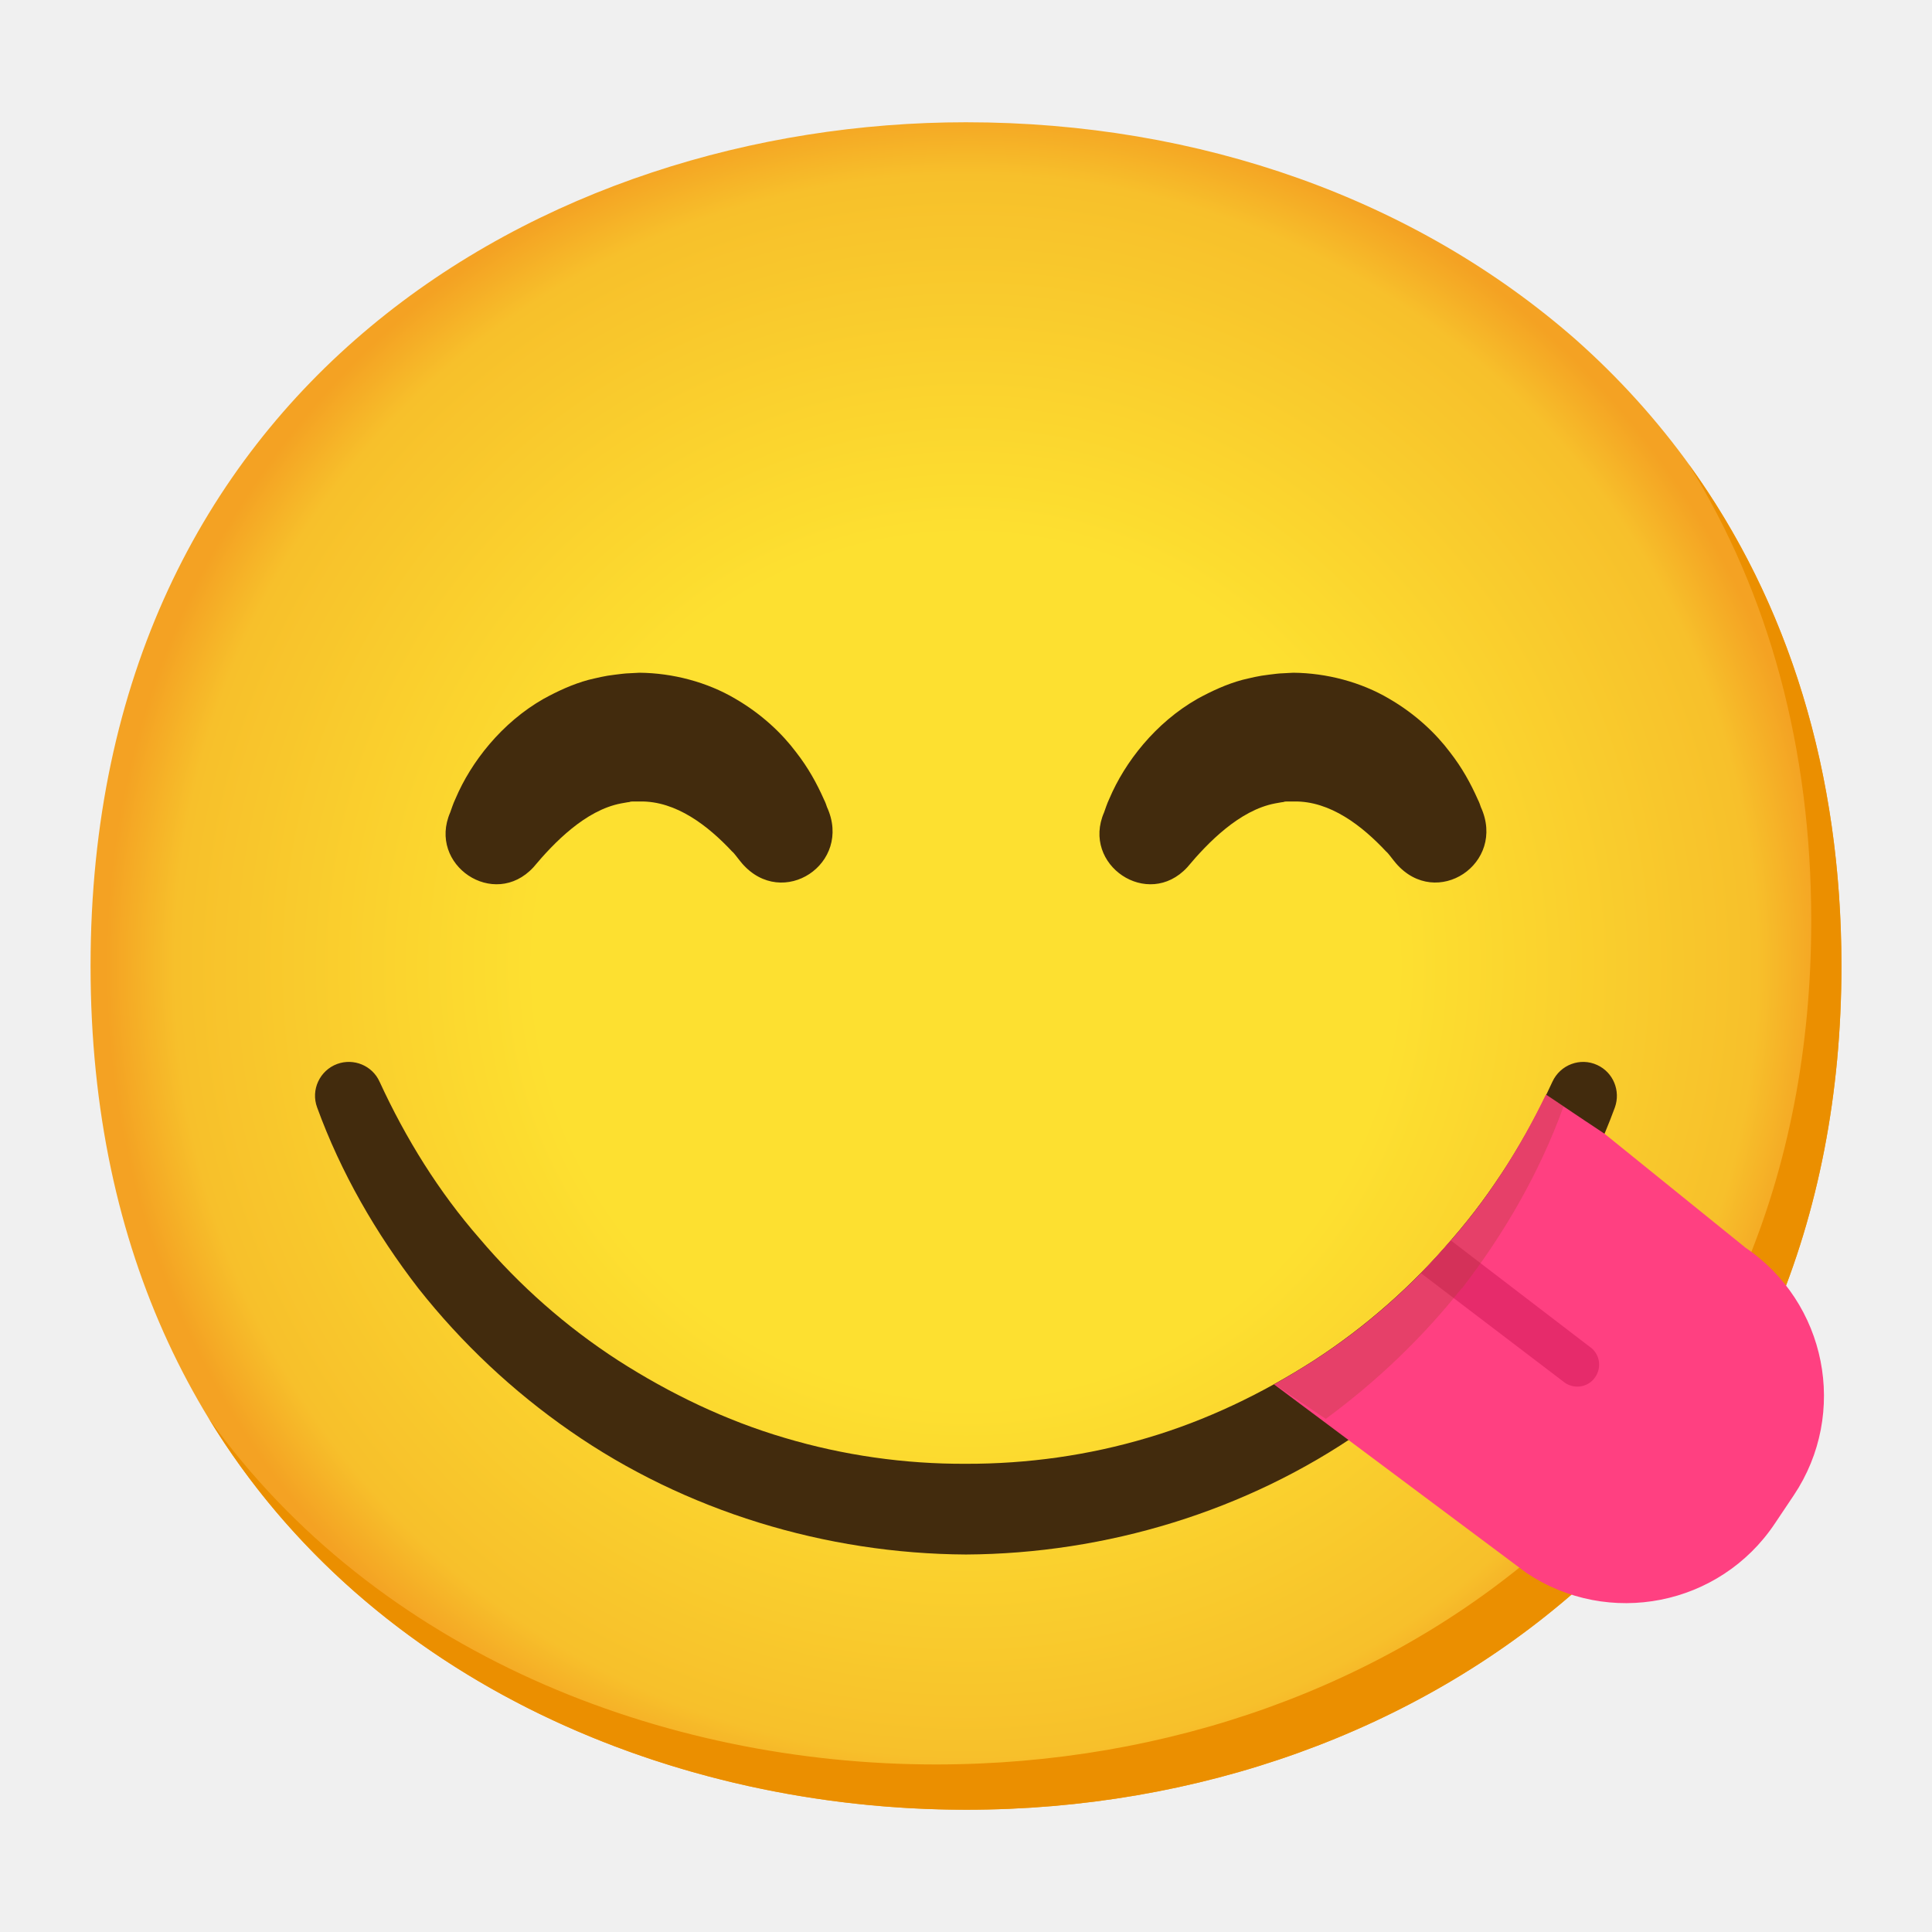
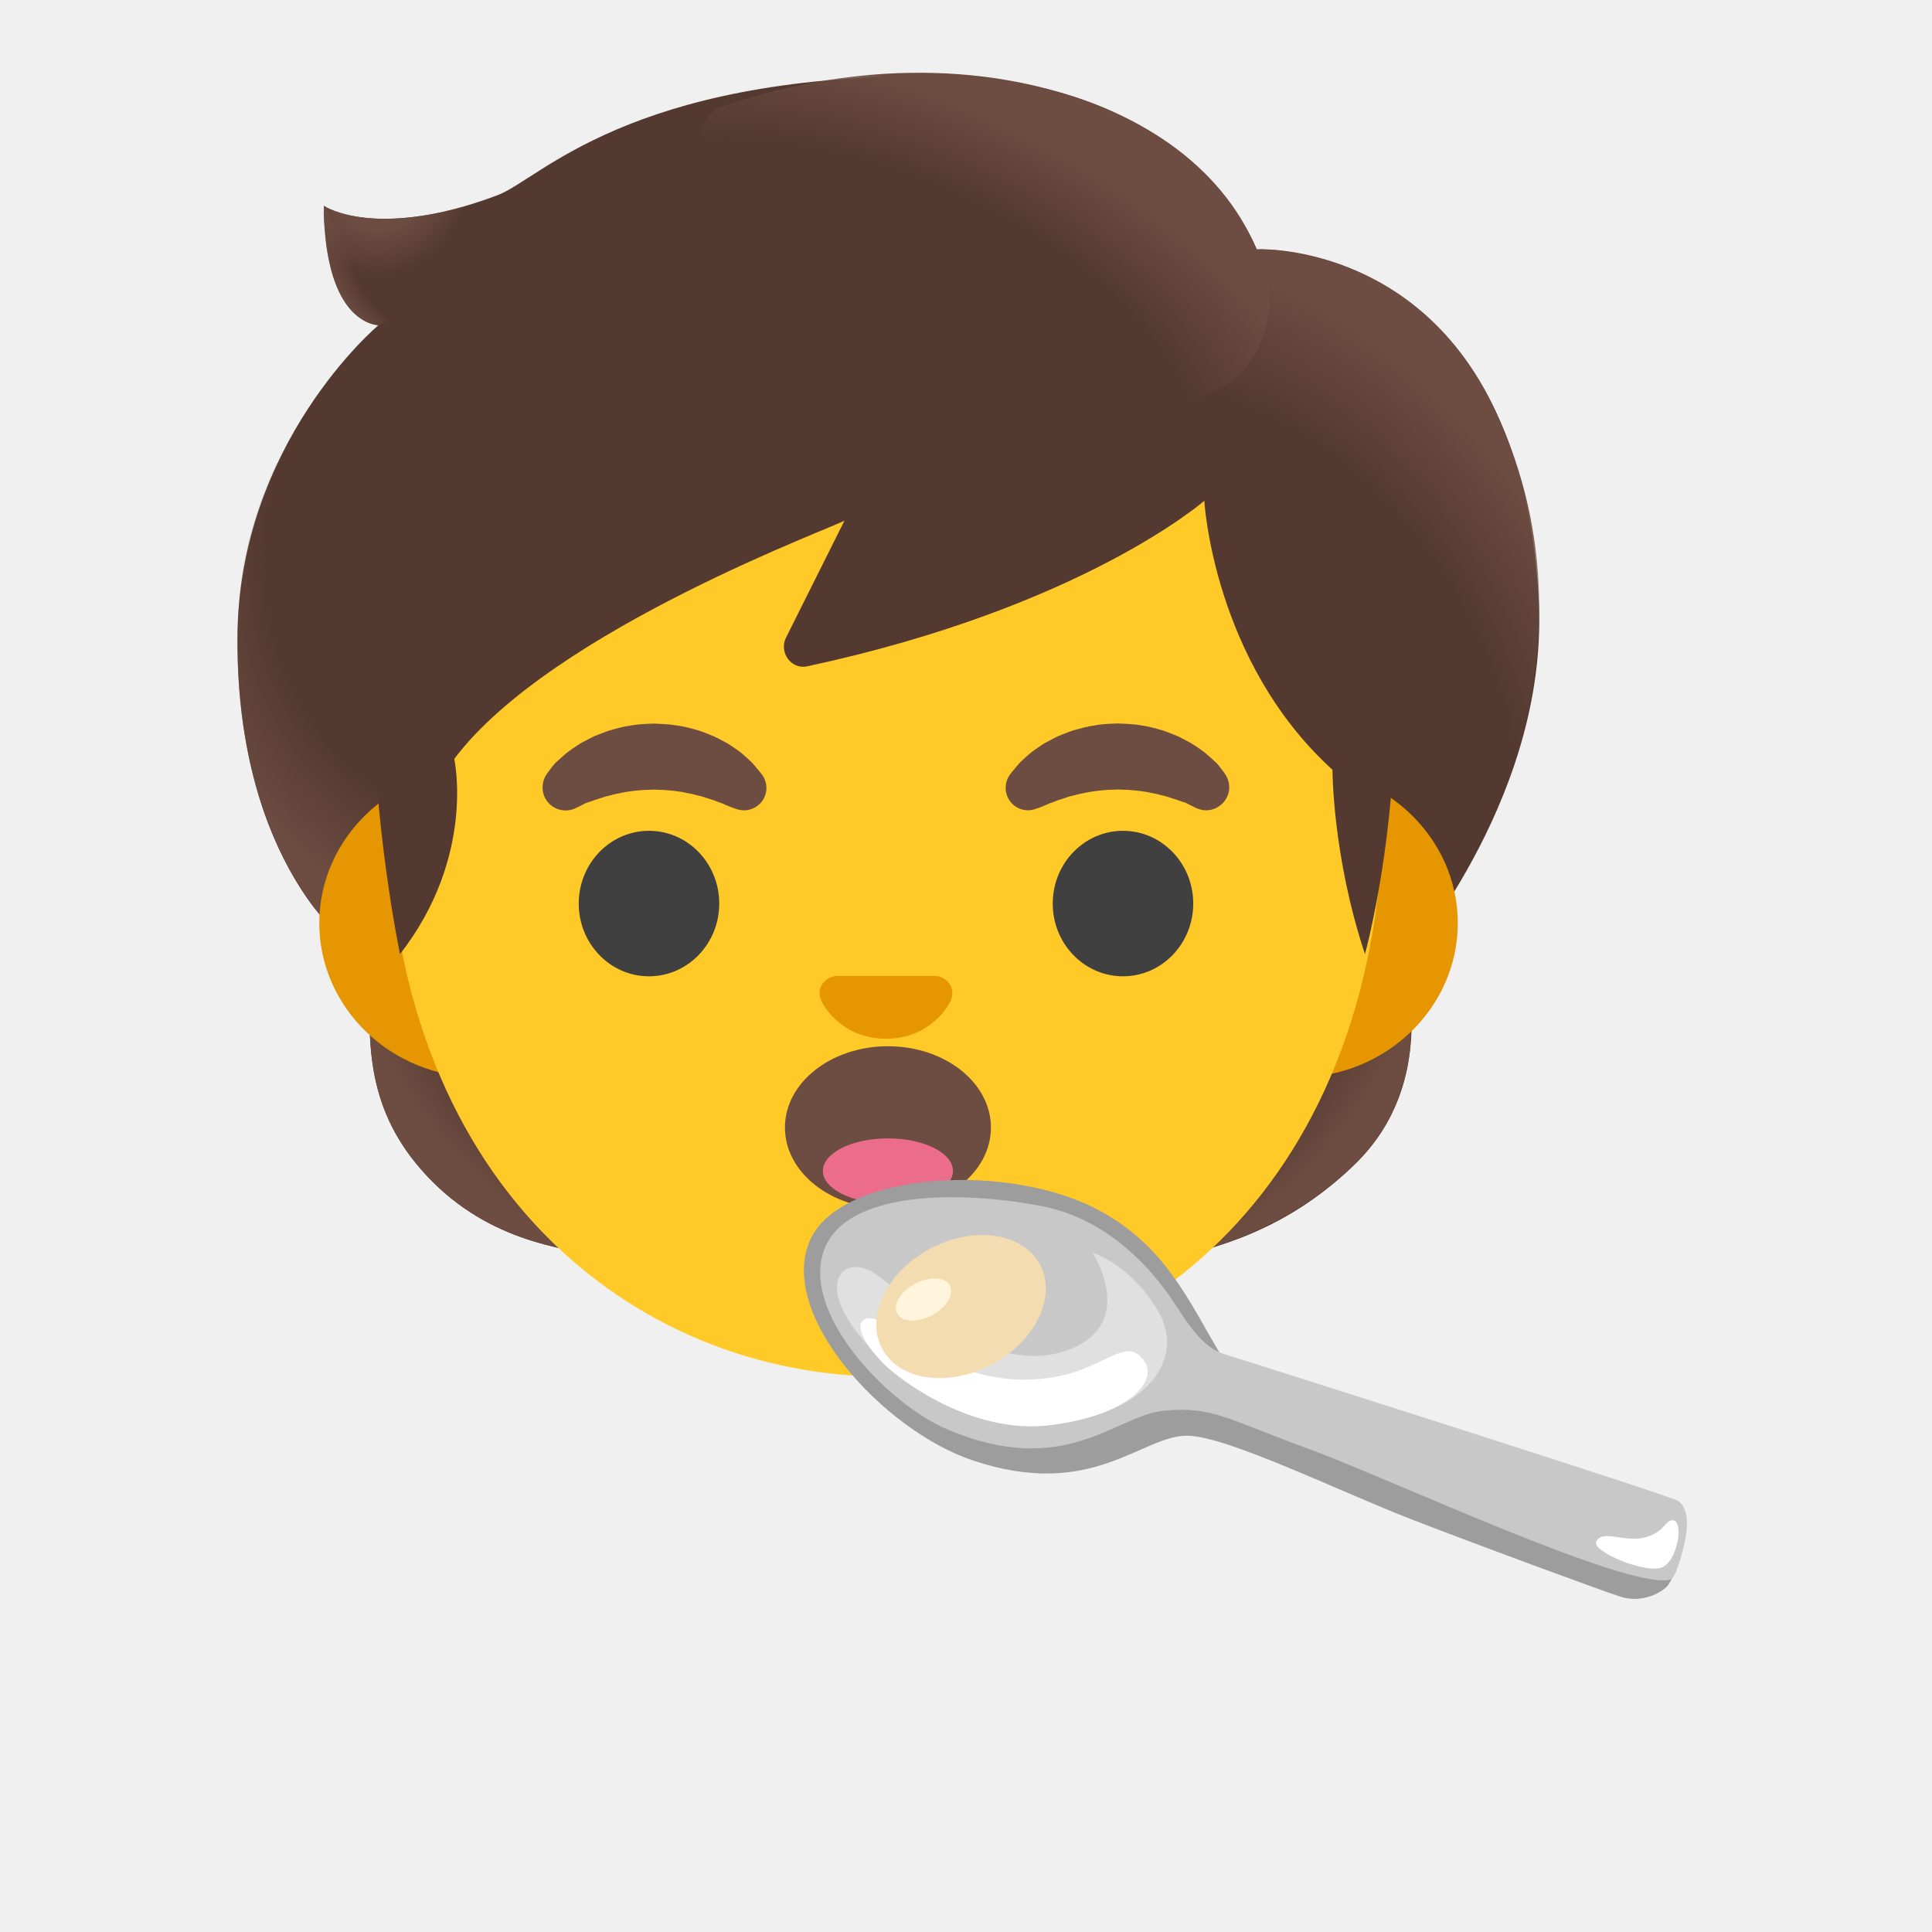
- <svg xmlns="http://www.w3.org/2000/svg" id="Geo" viewBox="0 0 128 128">
-   <defs>
-     <radialGradient id="radial-gradient" cx="64" cy="-568" fx="64" fy="-568" r="56.96" gradientTransform="translate(0 -504) scale(1 -1)" gradientUnits="userSpaceOnUse">
-       <stop offset=".5" stop-color="#fde030" />
-       <stop offset=".92" stop-color="#f7c02b" />
-       <stop offset="1" stop-color="#f4a223" />
-     </radialGradient>
-   </defs>
+ <svg xmlns="http://www.w3.org/2000/svg" viewBox="-17.9 -3.0 178.2 178.2">
+   <style>.mark{fill:none;stroke:#FF3D71;stroke-width:4.2;paint-order:stroke;filter:drop-shadow(0 0 1.5px #fff);transform-box:fill-box;transform-origin:center;animation:mark 1.6s ease-in-out infinite}@keyframes mark{0%,100%{opacity:.45;transform:scale(.9)}50%{opacity:1;transform:scale(1.08)}}.hand{animation:tap 1.6s ease-in-out infinite}@keyframes tap{0%,100%{transform:translate(0,0)}50%{transform:translate(-2.5px,0)}}.spoon,.sip,.palm{transform-box:view-box}.spoon{animation:feed 1.6s ease-in-out infinite}@keyframes feed{0%,100%{transform:translate(5px,7px)}50%{transform:translate(0,0)}}.sip{animation:sip 2s ease-in-out infinite}@keyframes sip{0%,100%{transform:rotate(10deg)}50%{transform:rotate(-6deg)}}.palm{animation:twist .9s ease-in-out infinite alternate}@keyframes twist{from{transform:rotate(-14deg)}to{transform:rotate(14deg)}}.wave,.wag,.nod,.shake,.bow{transform-box:view-box}.wave{animation:wave 1s ease-in-out infinite alternate}@keyframes wave{from{transform:rotate(-16deg)}to{transform:rotate(14deg)}}.wag{animation:wag .5s ease-in-out infinite alternate}@keyframes wag{from{transform:rotate(-16deg)}to{transform:rotate(16deg)}}.nod{animation:nod 1s ease-in-out infinite}@keyframes nod{0%,100%{transform:translateY(0) rotate(0)}50%{transform:translateY(5px) rotate(0) scaleY(.97)}}.shake{animation:shake 1s ease-in-out infinite}@keyframes shake{0%,100%{transform:rotate(0)}25%{transform:rotate(-7deg)}75%{transform:rotate(7deg)}}.bow{animation:bow 2.2s ease-in-out infinite}@keyframes bow{0%,60%,100%{transform:rotate(0) translateY(0)}30%{transform:translateY(5px) rotate(0)}}.bubble{transform-box:fill-box;transform-origin:center;animation:bubble 2.4s ease-in infinite;opacity:0}@keyframes bubble{0%{opacity:0;transform:translate(0,0) scale(.6)}15%{opacity:1}100%{opacity:0;transform:translate(4px,-46px) scale(1.2)}}@media (prefers-reduced-motion:reduce){.mark,.hand,.spoon,.sip,.palm,.wave,.wag,.nod,.shake,.bow,.bubble{animation:none}}</style>
  <g>
-     <path id="face" d="M64,119.9c-27.9,0-58-17.5-58-55.9S36.1,8.1,64,8.1c15.5,0,29.8,5.1,40.4,14.4,11.5,10.2,17.6,24.6,17.6,41.5s-6.1,31.2-17.6,41.4c-10.6,9.3-25,14.5-40.4,14.5Z" style="fill: url(#radial-gradient); stroke-width: 0;" />
-     <path d="M111.89,30.77c5.33,8.6,8.11,18.84,8.11,30.23,0,16.9-6.1,31.2-17.6,41.4-10.6,9.3-25,14.5-40.4,14.5-18.06,0-37.04-7.35-48.18-22.94,10.76,17.66,30.99,25.94,50.18,25.94,15.4,0,29.8-5.2,40.4-14.5,11.5-10.2,17.6-24.5,17.6-41.4,0-12.74-3.47-24.06-10.11-33.23Z" style="fill: #eb8f00; stroke-width: 0;" />
-   </g>
-   <g id="eyes">
-     <g id="peepers">
-       <path d="M49.16,57.2c-.04-.05-.29-.35-.39-.49-.09-.11-.18-.23-.26-.29-1.57-1.68-3.7-3.37-6.13-3.32.35,0,.09,0,.17,0h-.58c-.26,0-.21.03-.29.04-.07,0-.35.06-.54.09-2.35.45-4.43,2.59-5.8,4.23-2.61,2.83-7.03-.16-5.51-3.64.08-.21.17-.53.35-.91,1.02-2.41,3.05-5.03,5.85-6.62.9-.49,1.89-.96,2.97-1.25.56-.13,1.04-.26,1.74-.34.3-.04.74-.09.87-.09l.76-.04c2.2.02,4.48.62,6.34,1.72,1.78,1.03,3.12,2.33,4.03,3.54.81,1.04,1.37,2.06,1.85,3.14.11.22.16.38.2.5,1.72,3.75-2.95,6.83-5.63,3.73Z" style="fill: #422b0d; stroke-width: 0;" />
-       <path d="M92.49,57.2c-.04-.05-.29-.35-.39-.49-.09-.11-.18-.23-.26-.29-1.57-1.68-3.7-3.37-6.13-3.32.35,0,.09,0,.17,0h-.58c-.26,0-.21.03-.29.04-.07,0-.35.06-.54.09-2.35.45-4.44,2.59-5.81,4.23-2.61,2.83-7.03-.16-5.51-3.64.08-.21.17-.53.35-.91,1.02-2.41,3.05-5.03,5.85-6.62.9-.49,1.89-.96,2.97-1.25.56-.13,1.04-.26,1.74-.34.3-.04.73-.09.87-.09l.76-.04c2.2.02,4.48.62,6.34,1.72,1.78,1.03,3.12,2.33,4.03,3.54.81,1.04,1.37,2.06,1.85,3.14.11.22.16.38.2.5,1.71,3.74-2.94,6.83-5.62,3.73Z" style="fill: #422b0d; stroke-width: 0;" />
+     <g id="f_hairGroup_2_">
+       <path id="f_hair_4_" style="fill:#543930;" d="M28,15c-11.23,4.24-16,1-16,1c0,11,5,11,5,11S4,37.89,4,56   c0,21,10.49,28.22,10.49,28.22c0.54,0.56,1.41,1.83,1.41,1.83s0.3,1.53,0.29,2.31C16.12,93.84,16,100,22,106s13.19,6.22,16,7   c6.18,1.72,40.04,1.06,47.15,0.59c8.85-0.59,16.28-3.57,22.14-9.43c7.44-7.44,4.29-17.48,4.69-18.57   c0.4-1.1,13.12-15.62,12.03-33.58c-2-33-26-32-26-32S92,4,68,4C40,4,31.93,13.52,28,15z" />
+       <g id="f_hairHighlights_2_">
+         <radialGradient id="f_SVGID_1_" cx="628.717" cy="33.995" r="33.722" gradientTransform="matrix(-0.8776 0.4793 -0.3113 -0.57 643.6991 -187.9951)" gradientUnits="userSpaceOnUse">
+           <stop offset="0.728" style="stop-color:#6D4C41;stop-opacity:0" />
+           <stop offset="1" style="stop-color:#6D4C41" />
+         </radialGradient>
+         <path style="fill:url(#f_SVGID_1_);" d="M64.03,114.11c11.02,0.06,21.72,0.25,25.1-0.68c2.82-0.78,11.05-2.42,17.84-8.95    c5.12-4.93,6.23-11.84,4.57-17.96C111.36,85.84,64.03,114.11,64.03,114.11z" />
+         <radialGradient id="f_SVGID_2_" cx="46.755" cy="34.369" r="34.005" gradientTransform="matrix(0.8776 0.4793 0.3113 -0.57 -4.9738 90.8076)" gradientUnits="userSpaceOnUse">
+           <stop offset="0.728" style="stop-color:#6D4C41;stop-opacity:0" />
+           <stop offset="1" style="stop-color:#6D4C41" />
+         </radialGradient>
+         <path style="fill:url(#f_SVGID_2_);" d="M64.03,114.11C53.01,114.17,41.38,113.94,38,113c-2.82-0.78-10-1-16-7    s-5.88-12.16-5.81-17.64c0.01-0.69-0.22-1.95-0.28-2.25L16,86L64.03,114.11z" />
+         <radialGradient id="f_SVGID_3_" cx="26.619" cy="80.139" r="34.328" gradientTransform="matrix(0.0746 -0.9972 -0.8311 -0.0622 91.2358 79.3913)" gradientUnits="userSpaceOnUse">
+           <stop offset="0.699" style="stop-color:#6D4C41;stop-opacity:0" />
+           <stop offset="1" style="stop-color:#6D4C41" />
+         </radialGradient>
+         <path style="fill:url(#f_SVGID_3_);" d="M11.56,81.33c0,0,9.54-13.31,12.39-21.13c0.58-1.58,2.44-22.49,1.55-25.16    C23.84,30.02,21.76,23.41,17,27C7.99,35.55,4.49,45.1,4.07,53.75C3.33,68.96,8.89,78.19,11.56,81.33z" />
+       </g>
+     </g>
+     <g id="f_ears">
+       <path style="fill:#E59600;" d="M101.77,67.91H91.6H36.51H26.34c-8.13,0-14.79,6.4-14.79,14.23s6.65,14.23,14.79,14.23h10.17H91.6   h10.17c8.13,0,14.79-6.4,14.79-14.23S109.9,67.91,101.77,67.91z" />
+     </g>
+     <g id="f_head">
+       <path style="fill:#FFCA28;" d="M63.77,9.21L63.77,9.21L63.77,9.21c-23.86,0-45.96,25.07-45.96,61.14   c0,35.88,22.77,53.62,45.96,53.62s45.96-17.74,45.96-53.62C109.73,34.28,87.63,9.21,63.77,9.21z" />
+     </g>
+     <path id="f_nose" style="fill:#E59600;" d="M68.89,87.13c-0.14-0.06-0.28-0.09-0.42-0.11h-9.3c-0.14,0.02-0.28,0.05-0.42,0.11  c-0.84,0.34-1.31,1.21-0.91,2.14s2.25,3.54,5.98,3.54c3.73,0,5.58-2.61,5.98-3.54C70.2,88.34,69.73,87.47,68.89,87.13z" />
+     <g id="f_eyebrows">
+       <path style="fill:#6D4C41;" d="M32.51,68.42c0,0,0.17-0.25,0.5-0.67c0.09-0.1,0.16-0.21,0.28-0.34c0.14-0.14,0.31-0.28,0.48-0.44   c0.18-0.15,0.37-0.32,0.57-0.5c0.2-0.17,0.41-0.3,0.63-0.46c0.22-0.15,0.45-0.31,0.7-0.46c0.26-0.14,0.52-0.28,0.79-0.42   c0.27-0.15,0.56-0.28,0.87-0.39c0.3-0.12,0.61-0.24,0.93-0.35c0.65-0.18,1.32-0.38,2.02-0.47c0.7-0.14,1.42-0.15,2.14-0.18   c0.72,0.04,1.44,0.05,2.14,0.18c0.7,0.09,1.38,0.29,2.02,0.47c0.32,0.11,0.63,0.23,0.93,0.35c0.3,0.12,0.59,0.24,0.87,0.39   c0.27,0.14,0.54,0.29,0.79,0.42c0.25,0.15,0.48,0.31,0.7,0.46c0.22,0.16,0.43,0.29,0.62,0.45c0.18,0.16,0.36,0.32,0.52,0.46   c0.16,0.15,0.31,0.28,0.44,0.41c0.13,0.14,0.24,0.27,0.34,0.39c0.4,0.47,0.61,0.75,0.61,0.75c0.67,0.93,0.46,2.22-0.47,2.88   c-0.56,0.41-1.26,0.49-1.88,0.28l-0.38-0.13c0,0-0.25-0.09-0.65-0.26c-0.1-0.04-0.2-0.1-0.32-0.14c-0.13-0.04-0.25-0.09-0.39-0.14   c-0.27-0.11-0.58-0.22-0.92-0.32c-0.17-0.05-0.34-0.12-0.52-0.17c-0.19-0.04-0.37-0.09-0.57-0.14c-0.1-0.03-0.19-0.05-0.29-0.08   c-0.1-0.02-0.2-0.04-0.31-0.06c-0.21-0.03-0.41-0.09-0.62-0.13c-0.43-0.05-0.86-0.14-1.31-0.16c-0.45-0.06-0.9-0.04-1.36-0.07   c-0.46,0.03-0.91,0.01-1.36,0.07c-0.45,0.02-0.88,0.11-1.31,0.16c-0.21,0.04-0.41,0.1-0.62,0.13c-0.1,0.02-0.21,0.04-0.31,0.06   c-0.1,0.03-0.19,0.05-0.29,0.08c-0.19,0.05-0.38,0.1-0.57,0.14c-0.18,0.05-0.35,0.12-0.52,0.17c-0.17,0.05-0.33,0.1-0.48,0.15   c-0.13,0.05-0.26,0.09-0.38,0.14c-0.12,0.04-0.24,0.08-0.36,0.11c-0.13,0.05-0.27,0.13-0.38,0.19c-0.47,0.24-0.75,0.36-0.75,0.36   c-1.08,0.45-2.33-0.06-2.78-1.15C32.02,69.75,32.13,68.99,32.51,68.42z" />
+       <path style="fill:#6D4C41;" d="M92.55,71.58c0,0-0.28-0.12-0.75-0.36c-0.11-0.06-0.25-0.14-0.38-0.19   c-0.12-0.03-0.23-0.07-0.36-0.11c-0.12-0.04-0.25-0.09-0.38-0.14c-0.15-0.05-0.32-0.1-0.48-0.15c-0.17-0.05-0.34-0.12-0.52-0.17   c-0.18-0.05-0.37-0.1-0.57-0.14c-0.1-0.03-0.19-0.05-0.29-0.08c-0.1-0.02-0.2-0.04-0.31-0.06c-0.21-0.03-0.41-0.09-0.62-0.13   c-0.43-0.05-0.86-0.14-1.31-0.16c-0.45-0.06-0.9-0.04-1.36-0.07c-0.46,0.03-0.91,0.01-1.36,0.07c-0.45,0.02-0.88,0.11-1.31,0.16   c-0.21,0.04-0.41,0.1-0.62,0.13c-0.1,0.02-0.21,0.04-0.31,0.06c-0.1,0.03-0.19,0.05-0.29,0.08c-0.19,0.05-0.38,0.1-0.57,0.14   c-0.18,0.05-0.35,0.12-0.52,0.17c-0.34,0.1-0.65,0.21-0.92,0.32c-0.14,0.05-0.26,0.11-0.39,0.14c-0.12,0.05-0.22,0.1-0.32,0.14   c-0.39,0.18-0.64,0.26-0.64,0.26l-0.37,0.13c-1.08,0.38-2.25-0.19-2.63-1.27c-0.23-0.66-0.1-1.36,0.27-1.89c0,0,0.2-0.28,0.61-0.75   c0.1-0.12,0.21-0.25,0.34-0.39c0.13-0.13,0.29-0.26,0.44-0.41c0.16-0.14,0.34-0.3,0.52-0.46c0.19-0.16,0.4-0.29,0.62-0.45   c0.22-0.15,0.45-0.31,0.7-0.46c0.26-0.14,0.52-0.28,0.79-0.42c0.27-0.15,0.56-0.28,0.86-0.39c0.3-0.12,0.61-0.24,0.93-0.35   c0.65-0.18,1.32-0.38,2.02-0.47c0.7-0.14,1.42-0.15,2.14-0.18c0.72,0.04,1.44,0.04,2.14,0.18c0.7,0.08,1.38,0.29,2.02,0.47   c0.32,0.11,0.63,0.23,0.93,0.35c0.3,0.12,0.59,0.24,0.86,0.39c0.27,0.14,0.54,0.29,0.79,0.42c0.25,0.15,0.48,0.31,0.7,0.46   c0.22,0.16,0.43,0.29,0.63,0.46c0.2,0.17,0.39,0.34,0.57,0.5c0.17,0.16,0.34,0.3,0.48,0.44c0.12,0.13,0.2,0.24,0.28,0.34   c0.33,0.41,0.5,0.67,0.5,0.67c0.66,0.97,0.41,2.29-0.56,2.95C93.95,71.79,93.18,71.84,92.55,71.58z" />
+     </g>
+     <g id="f_eyes">
+       <ellipse style="fill:#404040;" cx="41.96" cy="80.34" rx="6.48" ry="6.71" />
+       <ellipse style="fill:#404040;" cx="85.68" cy="80.34" rx="6.48" ry="6.71" />
+     </g>
+     <g id="f_hairGroup_1_">
+       <path id="f_hair" style="fill:#543930;" d="M64,7C44.19,7,28.92,18.32,21.7,36.48c-2.9,7.29-5.26,15.05-5.26,22.89   C16.44,73,19,85,19,85c7-9,5-18,5-18c9-12,35.82-21.64,36-22c-0.01,0.02-5.4,10.81-5.4,10.81c-0.68,1.35,0.48,2.97,1.95,2.65   C82,53,93.18,43.19,93.18,43.19S94,58,105,68c0,0,0,8,3,17c0,0,5-18,1.58-37.28c-2.25-12.66-9.52-24.83-20.04-32.67   C82.15,9.54,73.15,7,64,7z" />
+       <g id="f_hairHighlights">
+         <radialGradient id="f_SVGID_4_" cx="172.221" cy="61.128" r="46.468" gradientTransform="matrix(-0.9378 -0.3944 -0.2182 0.5285 236.4617 66.99)" gradientUnits="userSpaceOnUse">
+           <stop offset="0.699" style="stop-color:#6D4C41;stop-opacity:0" />
+           <stop offset="1" style="stop-color:#6D4C41" />
+         </radialGradient>
+         <path style="fill:url(#f_SVGID_4_);" d="M81.19,5.93c9.95,3.28,16.06,9.58,17.95,17.49c0.56,2.32,0.15,23.66-41.22-0.97    c-15.39-9.16-11.18-14.9-9.38-15.55C55.58,4.37,68.35,1.7,81.19,5.93z" />
+         <radialGradient id="f_SVGID_5_" cx="161.283" cy="92.173" r="48.129" gradientTransform="matrix(0.5235 0.852 0.6321 -0.3884 -48.207 -37.2646)" gradientUnits="userSpaceOnUse">
+           <stop offset="0.699" style="stop-color:#6D4C41;stop-opacity:0" />
+           <stop offset="1" style="stop-color:#6D4C41" />
+         </radialGradient>
+         <path style="fill:url(#f_SVGID_5_);" d="M116.24,79.21c0,0,14.72-20.84,3.79-44.33C112.9,19.58,98.42,19.93,98,20    c0,0,1.57,3.84,1.01,6.77c-0.95,5-5.11,6.44-5.11,6.44C110.28,43.19,104.7,68.74,116.24,79.21z" />
+         <radialGradient id="f_SVGID_6_" cx="183.604" cy="211.352" r="8.742" gradientTransform="matrix(0.9968 0.0796 0.0943 -1.182 -185.8959 247.3334)" gradientUnits="userSpaceOnUse">
+           <stop offset="0.58" style="stop-color:#6D4C41" />
+           <stop offset="1" style="stop-color:#6D4C41;stop-opacity:0" />
+         </radialGradient>
+         <path style="fill:url(#f_SVGID_6_);" d="M27.28,15.27c-10.55,3.77-15.23,0.81-15.26,0.73c-0.32,1.23,0.37,8.7,6.9,6.37    C21.73,21.35,27.25,15.62,27.28,15.27z" />
+         <radialGradient id="f_SVGID_7_" cx="340.305" cy="96.032" r="7.22" gradientTransform="matrix(0.6211 -0.7838 -1.2436 -0.9854 -70.4253 384.055)" gradientUnits="userSpaceOnUse">
+           <stop offset="0.702" style="stop-color:#6D4C41;stop-opacity:0" />
+           <stop offset="1" style="stop-color:#6D4C41" />
+         </radialGradient>
+         <path style="fill:url(#f_SVGID_7_);" d="M11.98,15.99c0,0.01-0.01,0.03-0.01,0.06c0,0,0,0,0,0C11.94,17.22,11.96,26.18,17,27    l7.61-3.35c-9.49-0.19-12.62-7.69-12.62-7.69S11.98,15.98,11.98,15.99z" />
+       </g>
    </g>
  </g>
-   <g id="face-with-stuck-out-tongue">
-     <g id="mouth">
-       <path d="M25.15,71.67c1.73,3.76,3.92,7.29,6.62,10.38,2.65,3.13,5.75,5.86,9.18,8.08,3.43,2.2,7.13,3.98,11.03,5.13,3.89,1.16,7.96,1.74,12.02,1.72,4.07.01,8.13-.56,12.02-1.72,3.9-1.15,7.6-2.93,11.03-5.13,3.42-2.22,6.52-4.95,9.18-8.08,2.69-3.1,4.89-6.63,6.62-10.38h0c.52-1.13,1.85-1.63,2.97-1.11,1.07.49,1.56,1.72,1.17,2.81-1.58,4.3-3.89,8.34-6.71,11.99-2.86,3.62-6.27,6.82-10.07,9.46-7.62,5.3-16.92,8.12-26.21,8.17-9.29-.05-18.59-2.87-26.21-8.17-3.81-2.64-7.21-5.84-10.07-9.46-2.82-3.65-5.14-7.68-6.71-11.99-.43-1.16.17-2.45,1.33-2.88,1.1-.4,2.32.11,2.8,1.16v.02Z" style="fill: #422b0d; stroke-width: 0;" />
+   <ellipse cx="64" cy="101" rx="9.5" ry="7.5" fill="#6D4C41" />
+   <ellipse cx="64" cy="105" rx="6" ry="3" fill="#EC6C8C" />
+   <g class="spoon" style="transform-origin:71px 118px">
+     <g transform="translate(71 118) rotate(-28) scale(0.55 0.55) translate(-30 -28)">
+       <path style="fill:#9D9D9D;" d="M64.52,50.91c-0.26-9.45-0.37-17.84-6.27-26.94C48.75,9.32,22.97-2.35,13.03,5.16  C2.01,13.49,8.8,39.24,19.57,50.64c14.68,15.56,27.13,9.53,33.92,13.38c5.84,3.31,18.2,20.38,26.28,29.74s22.17,25.12,24.99,28.07  c2.82,2.95,6.94,2.65,8.07,2.05c1.61-0.84,4.72-3.45,4.34-4.47c-0.38-1.03-45.35-52.82-45.35-52.82l-6.92-9.23  C64.89,57.35,64.65,55.65,64.52,50.91z" />
+       <path style="fill:#C8C8C8;" d="M14.5,7.56c-8.95,7.36-3.08,28.02,3.79,36.53C31.75,60.75,44.26,55.3,51.82,58.38  c7.56,3.08,8.97,6.54,18.33,16.92s36.29,46.35,43.39,47.97c0.9,0.21,3.88-2.93,5.42-4.85c1.54-1.92,2.97-4.53,1.82-6.33  c-1.15-1.79-52.94-54.73-55.63-57.42c-2.69-2.69-2.95-7.95-3.2-10.51c-0.26-2.56-1.15-16.92-12.18-25.76S22.45,1.03,14.5,7.56z" />
+       <path style="fill:#E0E0E0;" d="M53.72,29.36c0,0,1.23,14.27-11.43,12.47c-13.22-1.87-19.28-19.75-22.02-25.7  c-2.58-5.61-7.84-4.81-8.03,2.27c-0.22,8.27,5.78,26.76,21.93,33.17c15.2,6.03,24.94,0.76,24.66-8.22  C58.53,34.19,53.72,29.36,53.72,29.36z" />
+       <path style="fill:#FFFFFF;" d="M37.84,44.64c8.69,3.04,14.46-0.57,15.02,5.01c0.39,3.85-6.61,6.71-19.09,1.89  s-18.71-18.9-19.65-21.92s-1.7-7.47,0.09-8.22s3.69,2.46,5.95,6.8S26.79,40.77,37.84,44.64z" />
+       <path style="fill:#FFFFFF;" d="M105.55,111.81c-1.45,1.09,4.63,8.5,7.56,8.98c2.93,0.47,7.22-5.29,5.39-6.14  c-1.23-0.57-1.98,1.13-5.39,0.38C109.71,114.27,107.44,110.4,105.55,111.81z" />
+       <ellipse cx="30" cy="27" rx="15" ry="11" fill="#F3DDB0" />
+       <ellipse cx="25" cy="23" rx="5" ry="3" fill="#FFF4DC" />
    </g>
  </g>
-   <path d="M115.58,82.61l-9.28-7.5-.99-.66-.26-.17-.03-.02-2.43-1.63-.17-.11c-1.66,3.44-3.7,6.68-6.19,9.54-2.65,3.13-5.75,5.86-9.18,8.08-.86.55-1.74,1.08-2.64,1.58l16.72,12.49c5.44,3.64,12.81,2.18,16.45-3.26l1.26-1.88c3.64-5.44,2.18-12.81-3.26-16.45Z" style="fill: #ff4081; stroke-width: 0;" />
-   <path d="M105.3,89.21l-9.18-7.03c-.64.74-1.29,1.47-1.98,2.17l9.55,7.27c.33.22.72.29,1.09.22.36-.07.7-.28.92-.62.45-.67.27-1.57-.4-2.01Z" style="fill: #e62b6b; stroke-width: 0;" />
-   <path d="M96.85,85.37c2.82-3.65,5.14-7.68,6.71-11.99,0-.03.03-.05.04-.08l-1-.67-.17-.11s0,0,0,0c-.41.85-.85,1.7-1.31,2.52-.01.02-.03.05-.04.07-.45.79-.91,1.57-1.4,2.33-.13.21-.28.4-.41.6-.39.58-.78,1.17-1.2,1.73-.58.78-1.19,1.54-1.83,2.27-2.65,3.13-5.75,5.86-9.18,8.08-.86.55-1.74,1.08-2.64,1.58l1.58,1.07.82.55h0s.65.44.65.44l.37.24h0c3.37-2.48,6.41-5.38,9-8.65Z" style="fill: #ab3f2e; opacity: .3; stroke-width: 0;" />
</svg>
